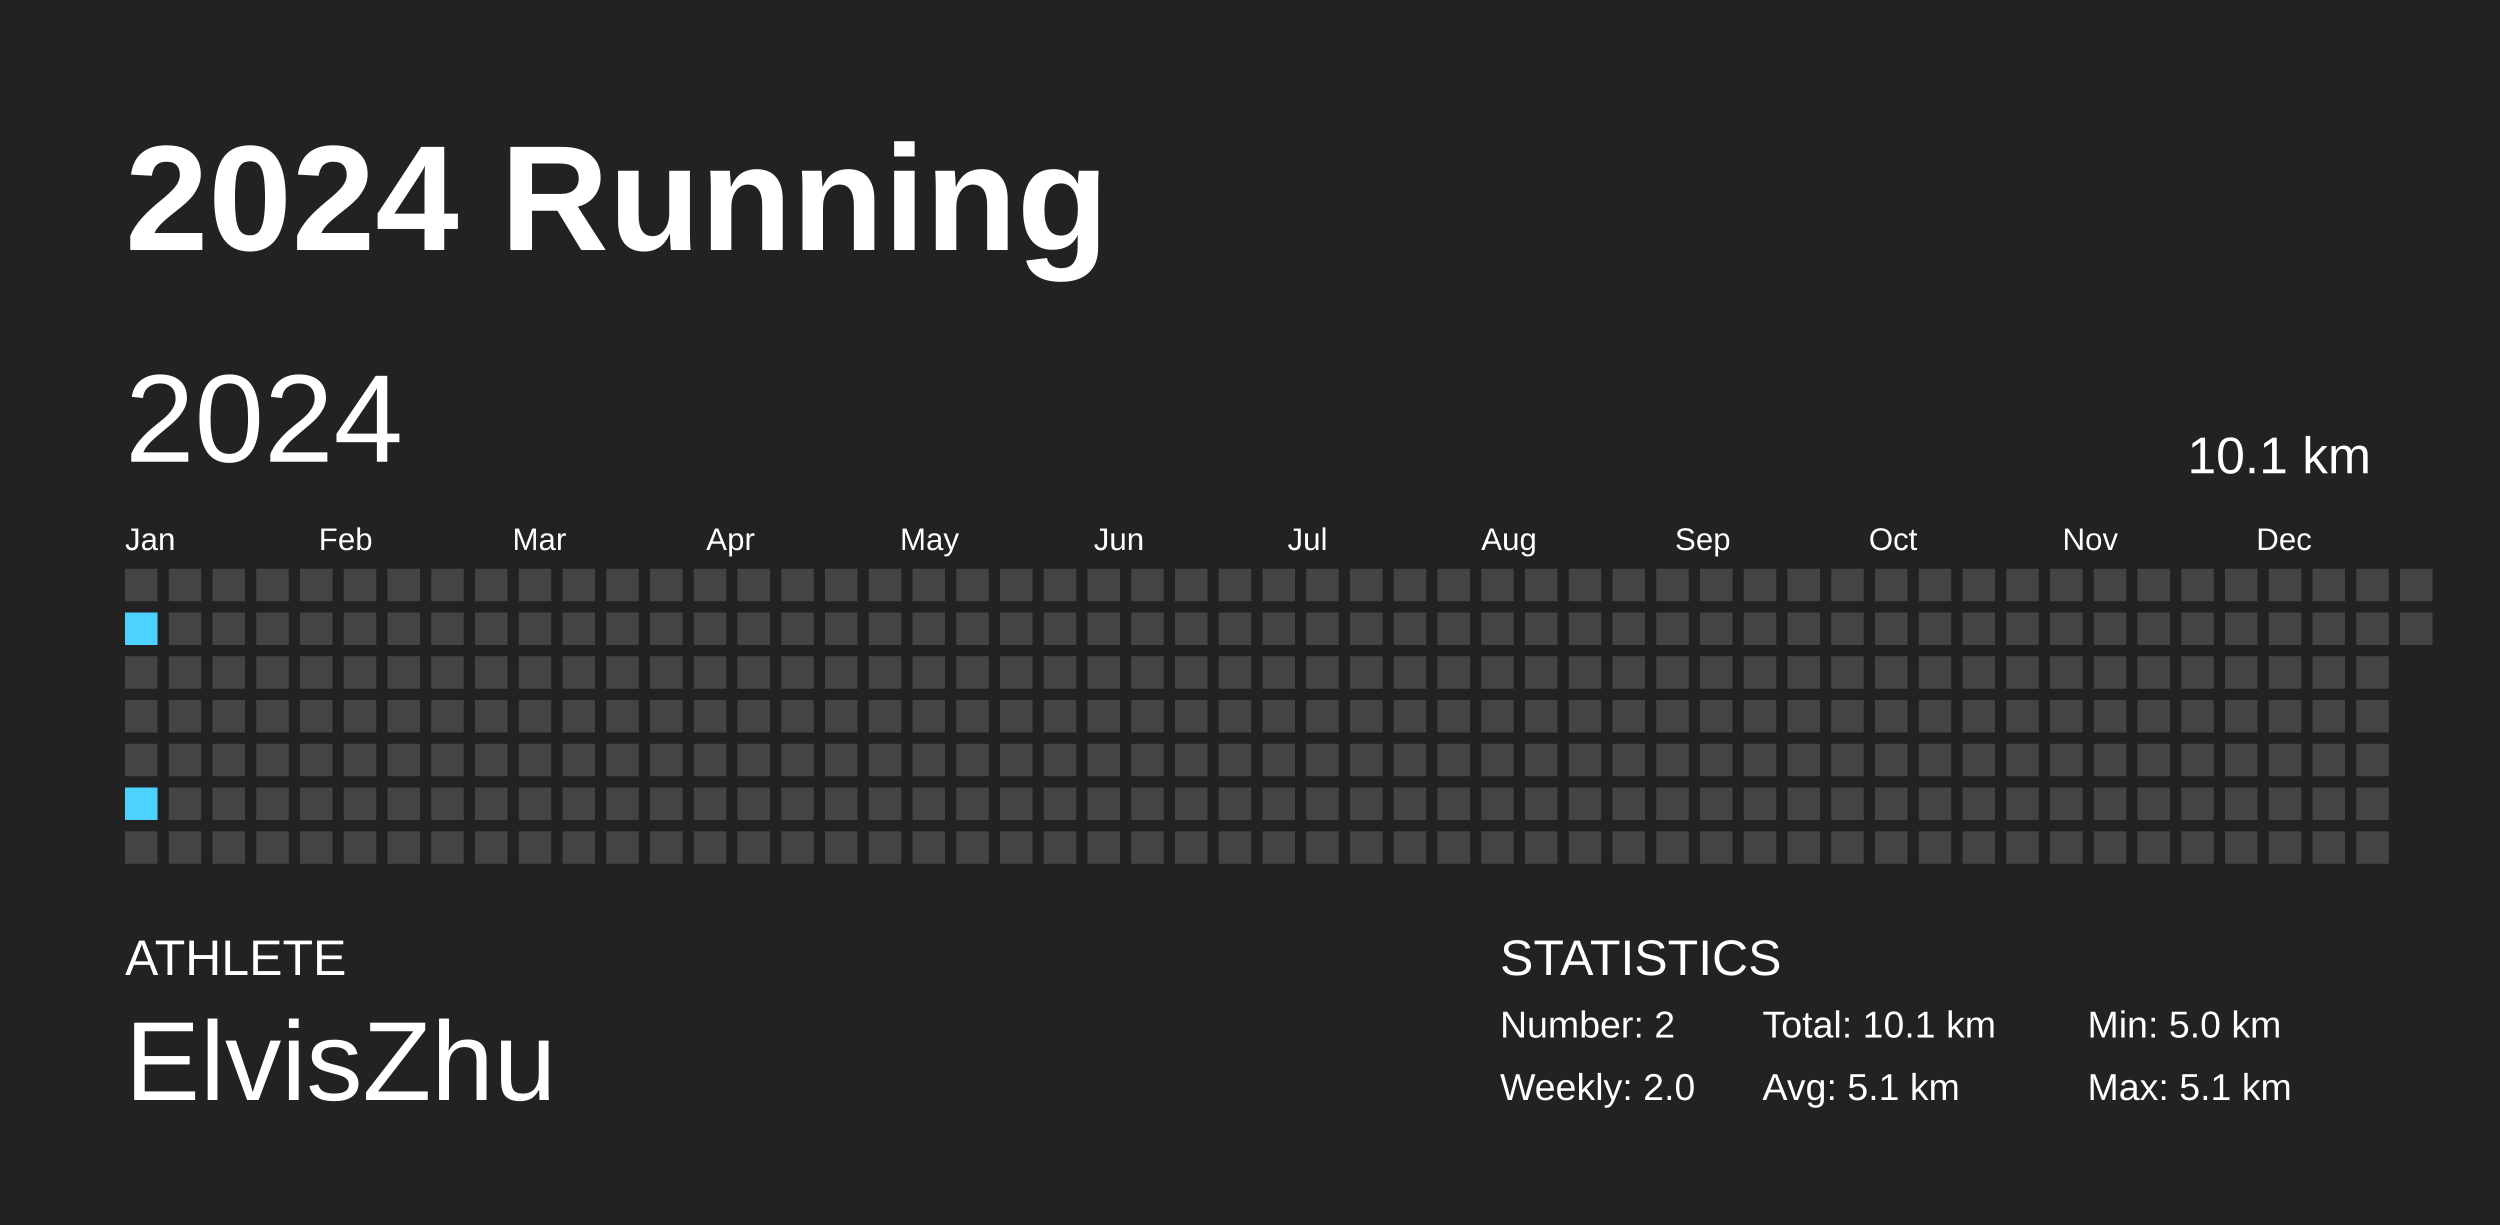
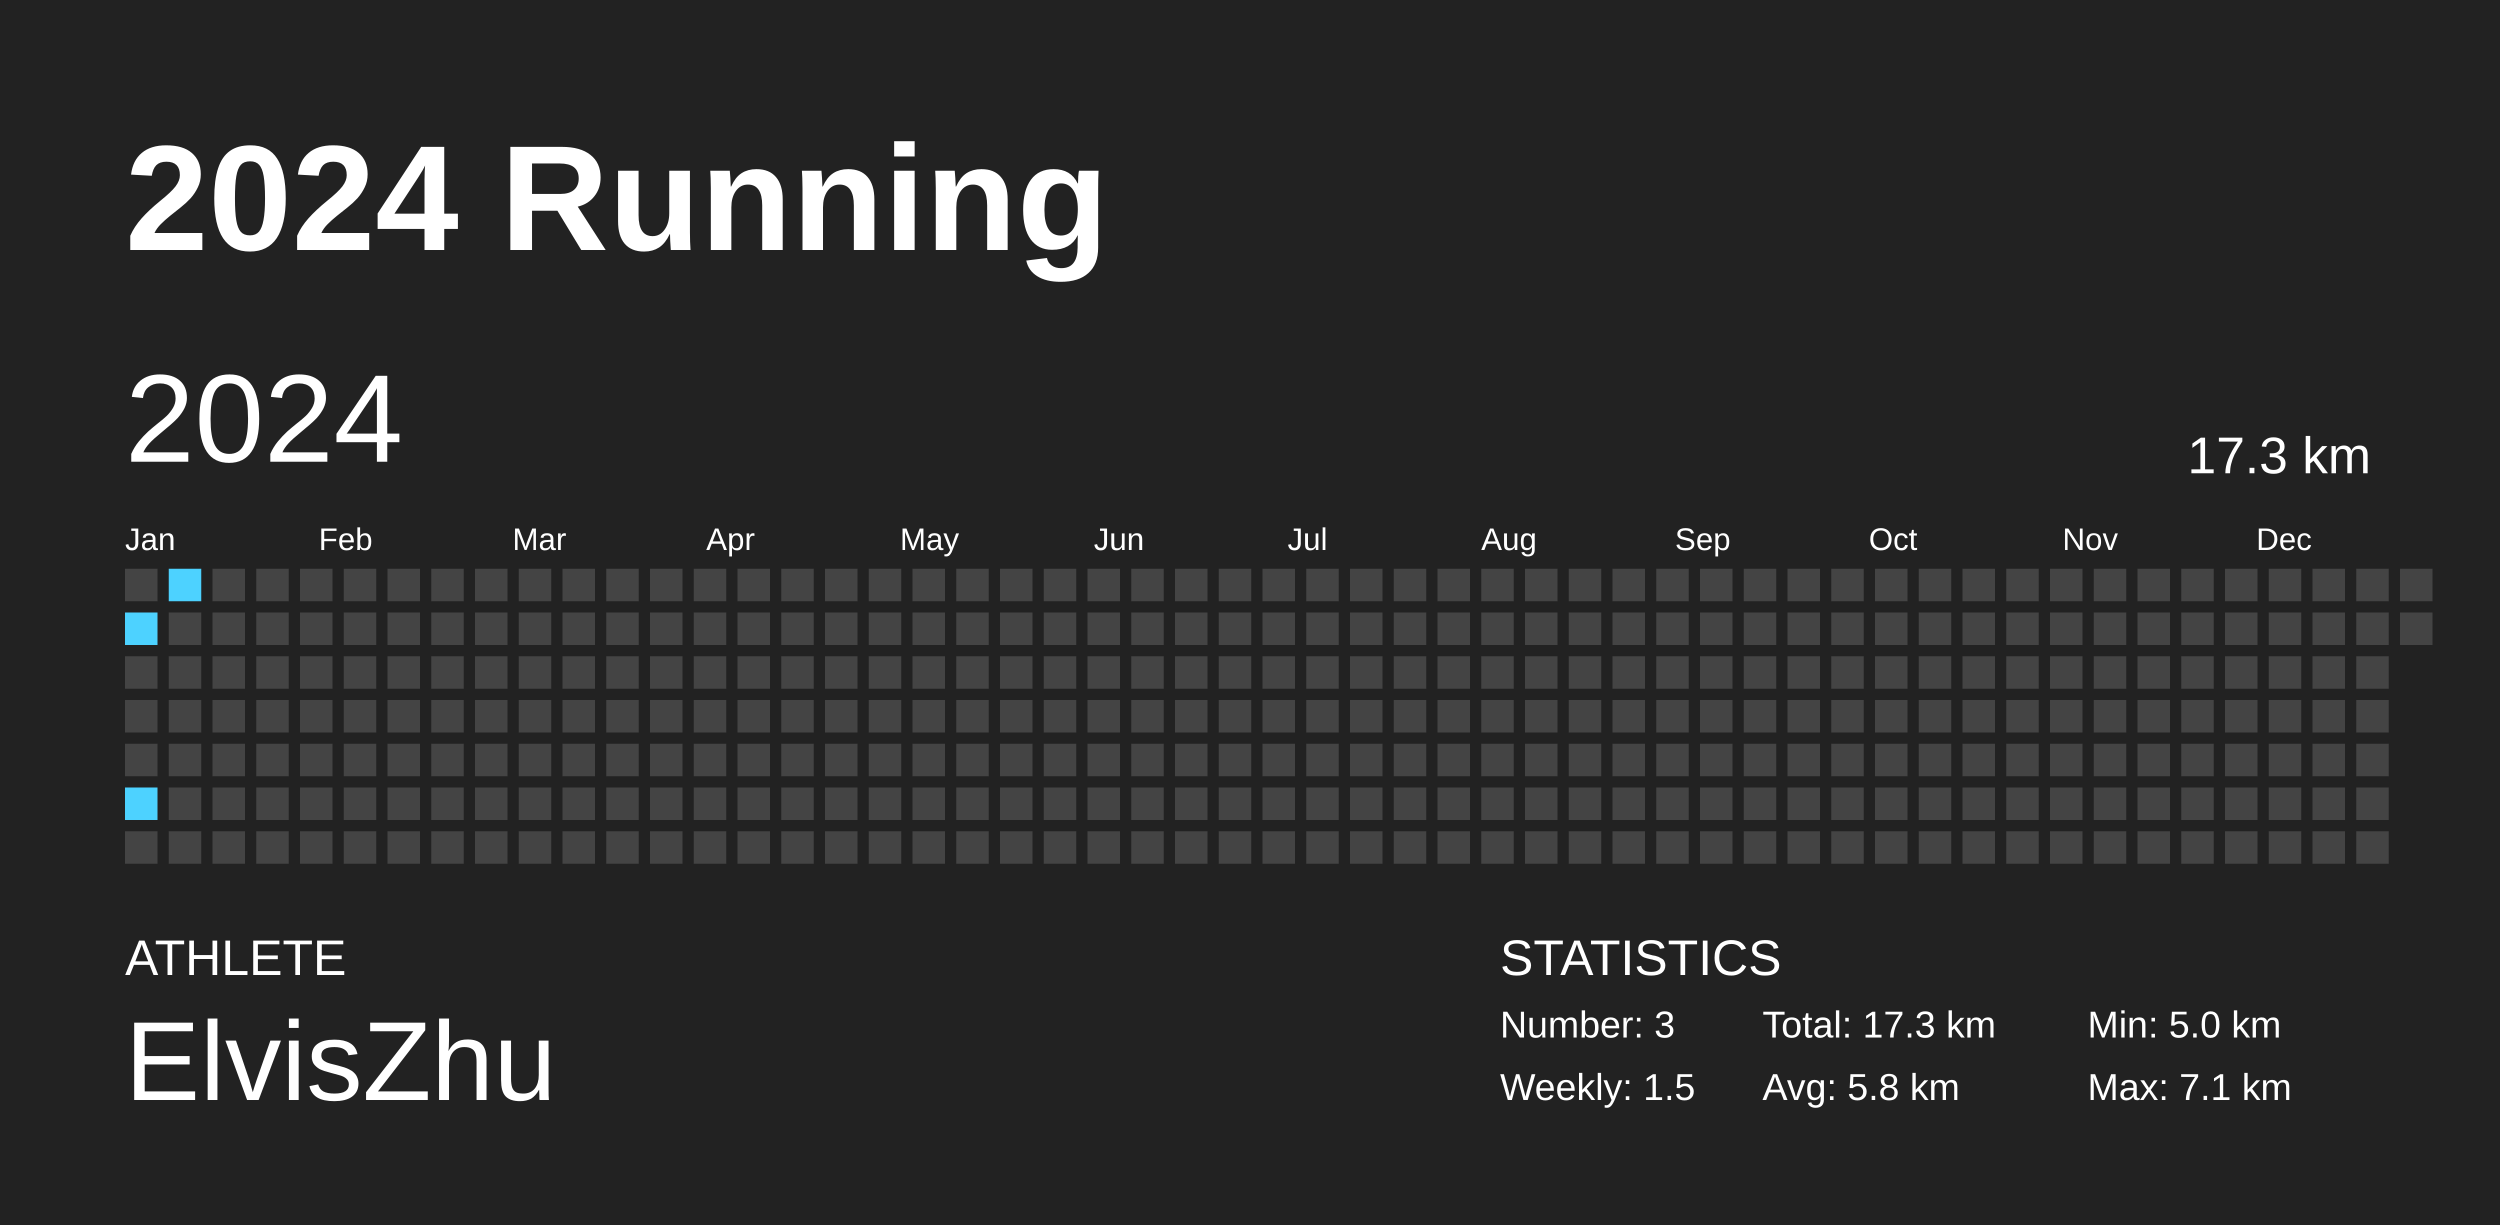
<svg xmlns="http://www.w3.org/2000/svg" baseProfile="full" height="98mm" version="1.1" viewBox="0,0,200,98" width="200mm">
  <defs />
  <rect fill="#222222" height="98" width="200" x="0" y="0" />
  <text fill="#FFFFFF" style="font-size:12px; font-family:Arial; font-weight:bold;" x="10" y="20">2024 Running</text>
  <text fill="#FFFFFF" style="font-size:4px; font-family:Arial" x="10" y="78">ATHLETE</text>
  <text fill="#FFFFFF" style="font-size:9px; font-family:Arial" x="10" y="88">ElvisZhu</text>
  <text fill="#FFFFFF" style="font-size:4px; font-family:Arial" x="120" y="78">STATISTICS</text>
-   <text fill="#FFFFFF" style="font-size:3px; font-family:Arial" x="120" y="83">Number: 2</text>
-   <text fill="#FFFFFF" style="font-size:3px; font-family:Arial" x="120" y="88">Weekly: 2.0</text>
-   <text fill="#FFFFFF" style="font-size:3px; font-family:Arial" x="141" y="83">Total: 10.1 km</text>
-   <text fill="#FFFFFF" style="font-size:3px; font-family:Arial" x="141" y="88">Avg: 5.1 km</text>
+   <text fill="#FFFFFF" style="font-size:3px; font-family:Arial" x="120" y="83">Number: 3</text>
+   <text fill="#FFFFFF" style="font-size:3px; font-family:Arial" x="120" y="88">Weekly: 1.5</text>
+   <text fill="#FFFFFF" style="font-size:3px; font-family:Arial" x="141" y="83">Total: 17.3 km</text>
+   <text fill="#FFFFFF" style="font-size:3px; font-family:Arial" x="141" y="88">Avg: 5.8 km</text>
  <text fill="#FFFFFF" style="font-size:3px; font-family:Arial" x="167" y="83">Min: 5.0 km</text>
-   <text fill="#FFFFFF" style="font-size:3px; font-family:Arial" x="167" y="88">Max: 5.1 km</text>
+   <text fill="#FFFFFF" style="font-size:3px; font-family:Arial" x="167" y="88">Max: 7.1 km</text>
  <text dominant-baseline="hanging" fill="#FFFFFF" style="font-size:10.0px; font-family:Arial;" x="10" y="30">2024</text>
-   <text dominant-baseline="hanging" fill="#FFFFFF" style="font-size:4.125px; font-family:Arial;" x="175" y="35">10.1 km</text>
+   <text dominant-baseline="hanging" fill="#FFFFFF" style="font-size:4.125px; font-family:Arial;" x="175" y="35">17.3 km</text>
  <text fill="#FFFFFF" style="font-size:2.5px; font-family:Arial" x="10.0" y="44">Jan</text>
  <text fill="#FFFFFF" style="font-size:2.5px; font-family:Arial" x="25.5" y="44">Feb</text>
  <text fill="#FFFFFF" style="font-size:2.5px; font-family:Arial" x="41.0" y="44">Mar</text>
  <text fill="#FFFFFF" style="font-size:2.5px; font-family:Arial" x="56.5" y="44">Apr</text>
  <text fill="#FFFFFF" style="font-size:2.5px; font-family:Arial" x="72.0" y="44">May</text>
  <text fill="#FFFFFF" style="font-size:2.5px; font-family:Arial" x="87.5" y="44">Jun</text>
  <text fill="#FFFFFF" style="font-size:2.5px; font-family:Arial" x="103.0" y="44">Jul</text>
  <text fill="#FFFFFF" style="font-size:2.5px; font-family:Arial" x="118.5" y="44">Aug</text>
  <text fill="#FFFFFF" style="font-size:2.5px; font-family:Arial" x="134.0" y="44">Sep</text>
  <text fill="#FFFFFF" style="font-size:2.5px; font-family:Arial" x="149.5" y="44">Oct</text>
  <text fill="#FFFFFF" style="font-size:2.5px; font-family:Arial" x="165.0" y="44">Nov</text>
  <text fill="#FFFFFF" style="font-size:2.5px; font-family:Arial" x="180.5" y="44">Dec</text>
  <rect fill="#444444" height="2.6" width="2.6" x="10.0" y="45.5" />
  <rect fill="#4dd2ff" height="2.6" width="2.6" x="10.0" y="49.0" />
  <rect fill="#444444" height="2.6" width="2.6" x="10.0" y="52.5" />
  <rect fill="#444444" height="2.6" width="2.6" x="10.0" y="56.0" />
  <rect fill="#444444" height="2.6" width="2.6" x="10.0" y="59.5" />
  <rect fill="#4dd2ff" height="2.6" width="2.6" x="10.0" y="63.0" />
  <rect fill="#444444" height="2.6" width="2.6" x="10.0" y="66.5" />
-   <rect fill="#444444" height="2.6" width="2.6" x="13.5" y="45.5" />
+   <rect fill="#4dd2ff" height="2.6" width="2.6" x="13.5" y="45.5" />
  <rect fill="#444444" height="2.6" width="2.6" x="13.5" y="49.0" />
  <rect fill="#444444" height="2.6" width="2.6" x="13.5" y="52.5" />
  <rect fill="#444444" height="2.6" width="2.6" x="13.5" y="56.0" />
  <rect fill="#444444" height="2.6" width="2.6" x="13.5" y="59.5" />
  <rect fill="#444444" height="2.6" width="2.6" x="13.5" y="63.0" />
  <rect fill="#444444" height="2.6" width="2.6" x="13.5" y="66.5" />
  <rect fill="#444444" height="2.6" width="2.6" x="17.0" y="45.5" />
  <rect fill="#444444" height="2.6" width="2.6" x="17.0" y="49.0" />
  <rect fill="#444444" height="2.6" width="2.6" x="17.0" y="52.5" />
  <rect fill="#444444" height="2.6" width="2.6" x="17.0" y="56.0" />
  <rect fill="#444444" height="2.6" width="2.6" x="17.0" y="59.5" />
  <rect fill="#444444" height="2.6" width="2.6" x="17.0" y="63.0" />
  <rect fill="#444444" height="2.6" width="2.6" x="17.0" y="66.5" />
  <rect fill="#444444" height="2.6" width="2.6" x="20.5" y="45.5" />
  <rect fill="#444444" height="2.6" width="2.6" x="20.5" y="49.0" />
  <rect fill="#444444" height="2.6" width="2.6" x="20.5" y="52.5" />
  <rect fill="#444444" height="2.6" width="2.6" x="20.5" y="56.0" />
  <rect fill="#444444" height="2.6" width="2.6" x="20.5" y="59.5" />
  <rect fill="#444444" height="2.6" width="2.6" x="20.5" y="63.0" />
  <rect fill="#444444" height="2.6" width="2.6" x="20.5" y="66.5" />
  <rect fill="#444444" height="2.6" width="2.6" x="24.0" y="45.5" />
  <rect fill="#444444" height="2.6" width="2.6" x="24.0" y="49.0" />
  <rect fill="#444444" height="2.6" width="2.6" x="24.0" y="52.5" />
  <rect fill="#444444" height="2.6" width="2.6" x="24.0" y="56.0" />
  <rect fill="#444444" height="2.6" width="2.6" x="24.0" y="59.5" />
  <rect fill="#444444" height="2.6" width="2.6" x="24.0" y="63.0" />
  <rect fill="#444444" height="2.6" width="2.6" x="24.0" y="66.5" />
  <rect fill="#444444" height="2.6" width="2.6" x="27.5" y="45.5" />
  <rect fill="#444444" height="2.6" width="2.6" x="27.5" y="49.0" />
  <rect fill="#444444" height="2.6" width="2.6" x="27.5" y="52.5" />
  <rect fill="#444444" height="2.6" width="2.6" x="27.5" y="56.0" />
  <rect fill="#444444" height="2.6" width="2.6" x="27.5" y="59.5" />
  <rect fill="#444444" height="2.6" width="2.6" x="27.5" y="63.0" />
  <rect fill="#444444" height="2.6" width="2.6" x="27.5" y="66.5" />
  <rect fill="#444444" height="2.6" width="2.6" x="31.0" y="45.5" />
  <rect fill="#444444" height="2.6" width="2.6" x="31.0" y="49.0" />
  <rect fill="#444444" height="2.6" width="2.6" x="31.0" y="52.5" />
  <rect fill="#444444" height="2.6" width="2.6" x="31.0" y="56.0" />
  <rect fill="#444444" height="2.6" width="2.6" x="31.0" y="59.5" />
  <rect fill="#444444" height="2.6" width="2.6" x="31.0" y="63.0" />
  <rect fill="#444444" height="2.6" width="2.6" x="31.0" y="66.5" />
  <rect fill="#444444" height="2.6" width="2.6" x="34.5" y="45.5" />
  <rect fill="#444444" height="2.6" width="2.6" x="34.5" y="49.0" />
  <rect fill="#444444" height="2.6" width="2.6" x="34.5" y="52.5" />
  <rect fill="#444444" height="2.6" width="2.6" x="34.5" y="56.0" />
  <rect fill="#444444" height="2.6" width="2.6" x="34.5" y="59.5" />
  <rect fill="#444444" height="2.6" width="2.6" x="34.5" y="63.0" />
  <rect fill="#444444" height="2.6" width="2.6" x="34.5" y="66.5" />
  <rect fill="#444444" height="2.6" width="2.6" x="38.0" y="45.5" />
  <rect fill="#444444" height="2.6" width="2.6" x="38.0" y="49.0" />
  <rect fill="#444444" height="2.6" width="2.6" x="38.0" y="52.5" />
  <rect fill="#444444" height="2.6" width="2.6" x="38.0" y="56.0" />
  <rect fill="#444444" height="2.6" width="2.6" x="38.0" y="59.5" />
  <rect fill="#444444" height="2.6" width="2.6" x="38.0" y="63.0" />
  <rect fill="#444444" height="2.6" width="2.6" x="38.0" y="66.5" />
  <rect fill="#444444" height="2.6" width="2.6" x="41.5" y="45.5" />
  <rect fill="#444444" height="2.6" width="2.6" x="41.5" y="49.0" />
  <rect fill="#444444" height="2.6" width="2.6" x="41.5" y="52.5" />
  <rect fill="#444444" height="2.6" width="2.6" x="41.5" y="56.0" />
  <rect fill="#444444" height="2.6" width="2.6" x="41.5" y="59.5" />
  <rect fill="#444444" height="2.6" width="2.6" x="41.5" y="63.0" />
  <rect fill="#444444" height="2.6" width="2.6" x="41.5" y="66.5" />
  <rect fill="#444444" height="2.6" width="2.6" x="45.0" y="45.5" />
  <rect fill="#444444" height="2.6" width="2.6" x="45.0" y="49.0" />
  <rect fill="#444444" height="2.6" width="2.6" x="45.0" y="52.5" />
  <rect fill="#444444" height="2.6" width="2.6" x="45.0" y="56.0" />
  <rect fill="#444444" height="2.6" width="2.6" x="45.0" y="59.5" />
  <rect fill="#444444" height="2.6" width="2.6" x="45.0" y="63.0" />
  <rect fill="#444444" height="2.6" width="2.6" x="45.0" y="66.5" />
  <rect fill="#444444" height="2.6" width="2.6" x="48.5" y="45.5" />
  <rect fill="#444444" height="2.6" width="2.6" x="48.5" y="49.0" />
  <rect fill="#444444" height="2.6" width="2.6" x="48.5" y="52.5" />
  <rect fill="#444444" height="2.6" width="2.6" x="48.5" y="56.0" />
  <rect fill="#444444" height="2.6" width="2.6" x="48.5" y="59.5" />
  <rect fill="#444444" height="2.6" width="2.6" x="48.5" y="63.0" />
  <rect fill="#444444" height="2.6" width="2.6" x="48.5" y="66.5" />
  <rect fill="#444444" height="2.6" width="2.6" x="52.0" y="45.5" />
  <rect fill="#444444" height="2.6" width="2.6" x="52.0" y="49.0" />
  <rect fill="#444444" height="2.6" width="2.6" x="52.0" y="52.5" />
  <rect fill="#444444" height="2.6" width="2.6" x="52.0" y="56.0" />
  <rect fill="#444444" height="2.6" width="2.6" x="52.0" y="59.5" />
  <rect fill="#444444" height="2.6" width="2.6" x="52.0" y="63.0" />
  <rect fill="#444444" height="2.6" width="2.6" x="52.0" y="66.5" />
  <rect fill="#444444" height="2.6" width="2.6" x="55.5" y="45.5" />
  <rect fill="#444444" height="2.6" width="2.6" x="55.5" y="49.0" />
  <rect fill="#444444" height="2.6" width="2.6" x="55.5" y="52.5" />
  <rect fill="#444444" height="2.6" width="2.6" x="55.5" y="56.0" />
  <rect fill="#444444" height="2.6" width="2.6" x="55.5" y="59.5" />
  <rect fill="#444444" height="2.6" width="2.6" x="55.5" y="63.0" />
  <rect fill="#444444" height="2.6" width="2.6" x="55.5" y="66.5" />
  <rect fill="#444444" height="2.6" width="2.6" x="59.0" y="45.5" />
  <rect fill="#444444" height="2.6" width="2.6" x="59.0" y="49.0" />
  <rect fill="#444444" height="2.6" width="2.6" x="59.0" y="52.5" />
  <rect fill="#444444" height="2.6" width="2.6" x="59.0" y="56.0" />
  <rect fill="#444444" height="2.6" width="2.6" x="59.0" y="59.5" />
  <rect fill="#444444" height="2.6" width="2.6" x="59.0" y="63.0" />
  <rect fill="#444444" height="2.6" width="2.6" x="59.0" y="66.5" />
  <rect fill="#444444" height="2.6" width="2.6" x="62.5" y="45.5" />
  <rect fill="#444444" height="2.6" width="2.6" x="62.5" y="49.0" />
  <rect fill="#444444" height="2.6" width="2.6" x="62.5" y="52.5" />
  <rect fill="#444444" height="2.6" width="2.6" x="62.5" y="56.0" />
  <rect fill="#444444" height="2.6" width="2.6" x="62.5" y="59.5" />
  <rect fill="#444444" height="2.6" width="2.6" x="62.5" y="63.0" />
  <rect fill="#444444" height="2.6" width="2.6" x="62.5" y="66.5" />
  <rect fill="#444444" height="2.6" width="2.6" x="66.0" y="45.5" />
  <rect fill="#444444" height="2.6" width="2.6" x="66.0" y="49.0" />
  <rect fill="#444444" height="2.6" width="2.6" x="66.0" y="52.5" />
  <rect fill="#444444" height="2.6" width="2.6" x="66.0" y="56.0" />
  <rect fill="#444444" height="2.6" width="2.6" x="66.0" y="59.5" />
  <rect fill="#444444" height="2.6" width="2.6" x="66.0" y="63.0" />
  <rect fill="#444444" height="2.6" width="2.6" x="66.0" y="66.5" />
  <rect fill="#444444" height="2.6" width="2.6" x="69.5" y="45.5" />
  <rect fill="#444444" height="2.6" width="2.6" x="69.5" y="49.0" />
  <rect fill="#444444" height="2.6" width="2.6" x="69.5" y="52.5" />
  <rect fill="#444444" height="2.6" width="2.6" x="69.5" y="56.0" />
  <rect fill="#444444" height="2.6" width="2.6" x="69.5" y="59.5" />
  <rect fill="#444444" height="2.6" width="2.6" x="69.5" y="63.0" />
  <rect fill="#444444" height="2.6" width="2.6" x="69.5" y="66.5" />
  <rect fill="#444444" height="2.6" width="2.6" x="73.0" y="45.5" />
  <rect fill="#444444" height="2.6" width="2.6" x="73.0" y="49.0" />
  <rect fill="#444444" height="2.6" width="2.6" x="73.0" y="52.5" />
  <rect fill="#444444" height="2.6" width="2.6" x="73.0" y="56.0" />
  <rect fill="#444444" height="2.6" width="2.6" x="73.0" y="59.5" />
  <rect fill="#444444" height="2.6" width="2.6" x="73.0" y="63.0" />
  <rect fill="#444444" height="2.6" width="2.6" x="73.0" y="66.5" />
  <rect fill="#444444" height="2.6" width="2.6" x="76.5" y="45.5" />
  <rect fill="#444444" height="2.6" width="2.6" x="76.5" y="49.0" />
  <rect fill="#444444" height="2.6" width="2.6" x="76.5" y="52.5" />
  <rect fill="#444444" height="2.6" width="2.6" x="76.5" y="56.0" />
  <rect fill="#444444" height="2.6" width="2.6" x="76.5" y="59.5" />
  <rect fill="#444444" height="2.6" width="2.6" x="76.5" y="63.0" />
  <rect fill="#444444" height="2.6" width="2.6" x="76.5" y="66.5" />
  <rect fill="#444444" height="2.6" width="2.6" x="80.0" y="45.5" />
  <rect fill="#444444" height="2.6" width="2.6" x="80.0" y="49.0" />
  <rect fill="#444444" height="2.6" width="2.6" x="80.0" y="52.5" />
  <rect fill="#444444" height="2.6" width="2.6" x="80.0" y="56.0" />
  <rect fill="#444444" height="2.6" width="2.6" x="80.0" y="59.5" />
  <rect fill="#444444" height="2.6" width="2.6" x="80.0" y="63.0" />
  <rect fill="#444444" height="2.6" width="2.6" x="80.0" y="66.5" />
  <rect fill="#444444" height="2.6" width="2.6" x="83.5" y="45.5" />
  <rect fill="#444444" height="2.6" width="2.6" x="83.5" y="49.0" />
  <rect fill="#444444" height="2.6" width="2.6" x="83.5" y="52.5" />
  <rect fill="#444444" height="2.6" width="2.6" x="83.5" y="56.0" />
  <rect fill="#444444" height="2.6" width="2.6" x="83.5" y="59.5" />
  <rect fill="#444444" height="2.6" width="2.6" x="83.5" y="63.0" />
  <rect fill="#444444" height="2.6" width="2.6" x="83.5" y="66.5" />
  <rect fill="#444444" height="2.6" width="2.6" x="87.0" y="45.5" />
  <rect fill="#444444" height="2.6" width="2.6" x="87.0" y="49.0" />
  <rect fill="#444444" height="2.6" width="2.6" x="87.0" y="52.5" />
  <rect fill="#444444" height="2.6" width="2.6" x="87.0" y="56.0" />
  <rect fill="#444444" height="2.6" width="2.6" x="87.0" y="59.5" />
  <rect fill="#444444" height="2.6" width="2.6" x="87.0" y="63.0" />
  <rect fill="#444444" height="2.6" width="2.6" x="87.0" y="66.5" />
  <rect fill="#444444" height="2.6" width="2.6" x="90.5" y="45.5" />
  <rect fill="#444444" height="2.6" width="2.6" x="90.5" y="49.0" />
  <rect fill="#444444" height="2.6" width="2.6" x="90.5" y="52.5" />
  <rect fill="#444444" height="2.6" width="2.6" x="90.5" y="56.0" />
  <rect fill="#444444" height="2.6" width="2.6" x="90.5" y="59.5" />
  <rect fill="#444444" height="2.6" width="2.6" x="90.5" y="63.0" />
  <rect fill="#444444" height="2.6" width="2.6" x="90.5" y="66.5" />
  <rect fill="#444444" height="2.6" width="2.6" x="94.0" y="45.5" />
  <rect fill="#444444" height="2.6" width="2.6" x="94.0" y="49.0" />
  <rect fill="#444444" height="2.6" width="2.6" x="94.0" y="52.5" />
  <rect fill="#444444" height="2.6" width="2.6" x="94.0" y="56.0" />
  <rect fill="#444444" height="2.6" width="2.6" x="94.0" y="59.5" />
  <rect fill="#444444" height="2.6" width="2.6" x="94.0" y="63.0" />
  <rect fill="#444444" height="2.6" width="2.6" x="94.0" y="66.5" />
  <rect fill="#444444" height="2.6" width="2.6" x="97.5" y="45.5" />
  <rect fill="#444444" height="2.6" width="2.6" x="97.5" y="49.0" />
  <rect fill="#444444" height="2.6" width="2.6" x="97.5" y="52.5" />
  <rect fill="#444444" height="2.6" width="2.6" x="97.5" y="56.0" />
  <rect fill="#444444" height="2.6" width="2.6" x="97.5" y="59.5" />
  <rect fill="#444444" height="2.6" width="2.6" x="97.5" y="63.0" />
  <rect fill="#444444" height="2.6" width="2.6" x="97.5" y="66.5" />
  <rect fill="#444444" height="2.6" width="2.6" x="101.0" y="45.5" />
  <rect fill="#444444" height="2.6" width="2.6" x="101.0" y="49.0" />
  <rect fill="#444444" height="2.6" width="2.6" x="101.0" y="52.5" />
  <rect fill="#444444" height="2.6" width="2.6" x="101.0" y="56.0" />
  <rect fill="#444444" height="2.6" width="2.6" x="101.0" y="59.5" />
  <rect fill="#444444" height="2.6" width="2.6" x="101.0" y="63.0" />
  <rect fill="#444444" height="2.6" width="2.6" x="101.0" y="66.5" />
  <rect fill="#444444" height="2.6" width="2.6" x="104.5" y="45.5" />
  <rect fill="#444444" height="2.6" width="2.6" x="104.5" y="49.0" />
  <rect fill="#444444" height="2.6" width="2.6" x="104.5" y="52.5" />
  <rect fill="#444444" height="2.6" width="2.6" x="104.5" y="56.0" />
  <rect fill="#444444" height="2.6" width="2.6" x="104.5" y="59.5" />
  <rect fill="#444444" height="2.6" width="2.6" x="104.5" y="63.0" />
  <rect fill="#444444" height="2.6" width="2.6" x="104.5" y="66.5" />
  <rect fill="#444444" height="2.6" width="2.6" x="108.0" y="45.5" />
  <rect fill="#444444" height="2.6" width="2.6" x="108.0" y="49.0" />
  <rect fill="#444444" height="2.6" width="2.6" x="108.0" y="52.5" />
  <rect fill="#444444" height="2.6" width="2.6" x="108.0" y="56.0" />
  <rect fill="#444444" height="2.6" width="2.6" x="108.0" y="59.5" />
  <rect fill="#444444" height="2.6" width="2.6" x="108.0" y="63.0" />
  <rect fill="#444444" height="2.6" width="2.6" x="108.0" y="66.5" />
  <rect fill="#444444" height="2.6" width="2.6" x="111.5" y="45.5" />
  <rect fill="#444444" height="2.6" width="2.6" x="111.5" y="49.0" />
  <rect fill="#444444" height="2.6" width="2.6" x="111.5" y="52.5" />
  <rect fill="#444444" height="2.6" width="2.6" x="111.5" y="56.0" />
  <rect fill="#444444" height="2.6" width="2.6" x="111.5" y="59.5" />
  <rect fill="#444444" height="2.6" width="2.6" x="111.5" y="63.0" />
  <rect fill="#444444" height="2.6" width="2.6" x="111.5" y="66.5" />
  <rect fill="#444444" height="2.6" width="2.6" x="115.0" y="45.5" />
  <rect fill="#444444" height="2.6" width="2.6" x="115.0" y="49.0" />
  <rect fill="#444444" height="2.6" width="2.6" x="115.0" y="52.5" />
  <rect fill="#444444" height="2.6" width="2.6" x="115.0" y="56.0" />
  <rect fill="#444444" height="2.6" width="2.6" x="115.0" y="59.5" />
  <rect fill="#444444" height="2.6" width="2.6" x="115.0" y="63.0" />
  <rect fill="#444444" height="2.6" width="2.6" x="115.0" y="66.5" />
  <rect fill="#444444" height="2.6" width="2.6" x="118.5" y="45.5" />
  <rect fill="#444444" height="2.6" width="2.6" x="118.5" y="49.0" />
  <rect fill="#444444" height="2.6" width="2.6" x="118.5" y="52.5" />
  <rect fill="#444444" height="2.6" width="2.6" x="118.5" y="56.0" />
  <rect fill="#444444" height="2.6" width="2.6" x="118.5" y="59.5" />
  <rect fill="#444444" height="2.6" width="2.6" x="118.5" y="63.0" />
  <rect fill="#444444" height="2.6" width="2.6" x="118.5" y="66.5" />
  <rect fill="#444444" height="2.6" width="2.6" x="122.0" y="45.5" />
  <rect fill="#444444" height="2.6" width="2.6" x="122.0" y="49.0" />
  <rect fill="#444444" height="2.6" width="2.6" x="122.0" y="52.5" />
  <rect fill="#444444" height="2.6" width="2.6" x="122.0" y="56.0" />
  <rect fill="#444444" height="2.6" width="2.6" x="122.0" y="59.5" />
  <rect fill="#444444" height="2.6" width="2.6" x="122.0" y="63.0" />
  <rect fill="#444444" height="2.6" width="2.6" x="122.0" y="66.5" />
  <rect fill="#444444" height="2.6" width="2.6" x="125.5" y="45.5" />
  <rect fill="#444444" height="2.6" width="2.6" x="125.5" y="49.0" />
  <rect fill="#444444" height="2.6" width="2.6" x="125.5" y="52.5" />
  <rect fill="#444444" height="2.6" width="2.6" x="125.5" y="56.0" />
  <rect fill="#444444" height="2.6" width="2.6" x="125.5" y="59.5" />
  <rect fill="#444444" height="2.6" width="2.6" x="125.5" y="63.0" />
  <rect fill="#444444" height="2.6" width="2.6" x="125.5" y="66.5" />
  <rect fill="#444444" height="2.6" width="2.6" x="129.0" y="45.5" />
  <rect fill="#444444" height="2.6" width="2.6" x="129.0" y="49.0" />
  <rect fill="#444444" height="2.6" width="2.6" x="129.0" y="52.5" />
  <rect fill="#444444" height="2.6" width="2.6" x="129.0" y="56.0" />
  <rect fill="#444444" height="2.6" width="2.6" x="129.0" y="59.5" />
  <rect fill="#444444" height="2.6" width="2.6" x="129.0" y="63.0" />
  <rect fill="#444444" height="2.6" width="2.6" x="129.0" y="66.5" />
  <rect fill="#444444" height="2.6" width="2.6" x="132.5" y="45.5" />
  <rect fill="#444444" height="2.6" width="2.6" x="132.5" y="49.0" />
  <rect fill="#444444" height="2.6" width="2.6" x="132.5" y="52.5" />
  <rect fill="#444444" height="2.6" width="2.6" x="132.5" y="56.0" />
  <rect fill="#444444" height="2.6" width="2.6" x="132.5" y="59.5" />
  <rect fill="#444444" height="2.6" width="2.6" x="132.5" y="63.0" />
  <rect fill="#444444" height="2.6" width="2.6" x="132.5" y="66.5" />
  <rect fill="#444444" height="2.6" width="2.6" x="136.0" y="45.5" />
  <rect fill="#444444" height="2.6" width="2.6" x="136.0" y="49.0" />
  <rect fill="#444444" height="2.6" width="2.6" x="136.0" y="52.5" />
  <rect fill="#444444" height="2.6" width="2.6" x="136.0" y="56.0" />
  <rect fill="#444444" height="2.6" width="2.6" x="136.0" y="59.5" />
  <rect fill="#444444" height="2.6" width="2.6" x="136.0" y="63.0" />
  <rect fill="#444444" height="2.6" width="2.6" x="136.0" y="66.5" />
  <rect fill="#444444" height="2.6" width="2.6" x="139.5" y="45.5" />
  <rect fill="#444444" height="2.6" width="2.6" x="139.5" y="49.0" />
  <rect fill="#444444" height="2.6" width="2.6" x="139.5" y="52.5" />
  <rect fill="#444444" height="2.6" width="2.6" x="139.5" y="56.0" />
  <rect fill="#444444" height="2.6" width="2.6" x="139.5" y="59.5" />
  <rect fill="#444444" height="2.6" width="2.6" x="139.5" y="63.0" />
  <rect fill="#444444" height="2.6" width="2.6" x="139.5" y="66.5" />
  <rect fill="#444444" height="2.6" width="2.6" x="143.0" y="45.5" />
  <rect fill="#444444" height="2.6" width="2.6" x="143.0" y="49.0" />
  <rect fill="#444444" height="2.6" width="2.6" x="143.0" y="52.5" />
  <rect fill="#444444" height="2.6" width="2.6" x="143.0" y="56.0" />
  <rect fill="#444444" height="2.6" width="2.6" x="143.0" y="59.5" />
  <rect fill="#444444" height="2.6" width="2.6" x="143.0" y="63.0" />
  <rect fill="#444444" height="2.6" width="2.6" x="143.0" y="66.5" />
  <rect fill="#444444" height="2.6" width="2.6" x="146.5" y="45.5" />
  <rect fill="#444444" height="2.6" width="2.6" x="146.5" y="49.0" />
  <rect fill="#444444" height="2.6" width="2.6" x="146.5" y="52.5" />
  <rect fill="#444444" height="2.6" width="2.6" x="146.5" y="56.0" />
  <rect fill="#444444" height="2.6" width="2.6" x="146.5" y="59.5" />
  <rect fill="#444444" height="2.6" width="2.6" x="146.5" y="63.0" />
  <rect fill="#444444" height="2.6" width="2.6" x="146.5" y="66.5" />
  <rect fill="#444444" height="2.6" width="2.6" x="150.0" y="45.5" />
  <rect fill="#444444" height="2.6" width="2.6" x="150.0" y="49.0" />
  <rect fill="#444444" height="2.6" width="2.6" x="150.0" y="52.5" />
  <rect fill="#444444" height="2.6" width="2.6" x="150.0" y="56.0" />
  <rect fill="#444444" height="2.6" width="2.6" x="150.0" y="59.5" />
  <rect fill="#444444" height="2.6" width="2.6" x="150.0" y="63.0" />
  <rect fill="#444444" height="2.6" width="2.6" x="150.0" y="66.5" />
  <rect fill="#444444" height="2.6" width="2.6" x="153.5" y="45.5" />
  <rect fill="#444444" height="2.6" width="2.6" x="153.5" y="49.0" />
  <rect fill="#444444" height="2.6" width="2.6" x="153.5" y="52.5" />
  <rect fill="#444444" height="2.6" width="2.6" x="153.5" y="56.0" />
  <rect fill="#444444" height="2.6" width="2.6" x="153.5" y="59.5" />
  <rect fill="#444444" height="2.6" width="2.6" x="153.5" y="63.0" />
  <rect fill="#444444" height="2.6" width="2.6" x="153.5" y="66.5" />
  <rect fill="#444444" height="2.6" width="2.6" x="157.0" y="45.5" />
  <rect fill="#444444" height="2.6" width="2.6" x="157.0" y="49.0" />
  <rect fill="#444444" height="2.6" width="2.6" x="157.0" y="52.5" />
  <rect fill="#444444" height="2.6" width="2.6" x="157.0" y="56.0" />
  <rect fill="#444444" height="2.6" width="2.6" x="157.0" y="59.5" />
  <rect fill="#444444" height="2.6" width="2.6" x="157.0" y="63.0" />
  <rect fill="#444444" height="2.6" width="2.6" x="157.0" y="66.5" />
  <rect fill="#444444" height="2.6" width="2.6" x="160.5" y="45.5" />
  <rect fill="#444444" height="2.6" width="2.6" x="160.5" y="49.0" />
  <rect fill="#444444" height="2.6" width="2.6" x="160.5" y="52.5" />
  <rect fill="#444444" height="2.6" width="2.6" x="160.5" y="56.0" />
  <rect fill="#444444" height="2.6" width="2.6" x="160.5" y="59.5" />
  <rect fill="#444444" height="2.6" width="2.6" x="160.5" y="63.0" />
  <rect fill="#444444" height="2.6" width="2.6" x="160.5" y="66.5" />
  <rect fill="#444444" height="2.6" width="2.6" x="164.0" y="45.5" />
  <rect fill="#444444" height="2.6" width="2.6" x="164.0" y="49.0" />
  <rect fill="#444444" height="2.6" width="2.6" x="164.0" y="52.5" />
  <rect fill="#444444" height="2.6" width="2.6" x="164.0" y="56.0" />
  <rect fill="#444444" height="2.6" width="2.6" x="164.0" y="59.5" />
  <rect fill="#444444" height="2.6" width="2.6" x="164.0" y="63.0" />
  <rect fill="#444444" height="2.6" width="2.6" x="164.0" y="66.5" />
  <rect fill="#444444" height="2.6" width="2.6" x="167.5" y="45.5" />
  <rect fill="#444444" height="2.6" width="2.6" x="167.5" y="49.0" />
  <rect fill="#444444" height="2.6" width="2.6" x="167.5" y="52.5" />
  <rect fill="#444444" height="2.6" width="2.6" x="167.5" y="56.0" />
  <rect fill="#444444" height="2.6" width="2.6" x="167.5" y="59.5" />
  <rect fill="#444444" height="2.6" width="2.6" x="167.5" y="63.0" />
  <rect fill="#444444" height="2.6" width="2.6" x="167.5" y="66.5" />
  <rect fill="#444444" height="2.6" width="2.6" x="171.0" y="45.5" />
  <rect fill="#444444" height="2.6" width="2.6" x="171.0" y="49.0" />
  <rect fill="#444444" height="2.6" width="2.6" x="171.0" y="52.5" />
  <rect fill="#444444" height="2.6" width="2.6" x="171.0" y="56.0" />
  <rect fill="#444444" height="2.6" width="2.6" x="171.0" y="59.5" />
  <rect fill="#444444" height="2.6" width="2.6" x="171.0" y="63.0" />
  <rect fill="#444444" height="2.6" width="2.6" x="171.0" y="66.5" />
  <rect fill="#444444" height="2.6" width="2.6" x="174.5" y="45.5" />
  <rect fill="#444444" height="2.6" width="2.6" x="174.5" y="49.0" />
  <rect fill="#444444" height="2.6" width="2.6" x="174.5" y="52.5" />
  <rect fill="#444444" height="2.6" width="2.6" x="174.5" y="56.0" />
  <rect fill="#444444" height="2.6" width="2.6" x="174.5" y="59.5" />
  <rect fill="#444444" height="2.6" width="2.6" x="174.5" y="63.0" />
  <rect fill="#444444" height="2.6" width="2.6" x="174.5" y="66.5" />
  <rect fill="#444444" height="2.6" width="2.6" x="178.0" y="45.5" />
  <rect fill="#444444" height="2.6" width="2.6" x="178.0" y="49.0" />
  <rect fill="#444444" height="2.6" width="2.6" x="178.0" y="52.5" />
  <rect fill="#444444" height="2.6" width="2.6" x="178.0" y="56.0" />
  <rect fill="#444444" height="2.6" width="2.6" x="178.0" y="59.5" />
  <rect fill="#444444" height="2.6" width="2.6" x="178.0" y="63.0" />
  <rect fill="#444444" height="2.6" width="2.6" x="178.0" y="66.5" />
  <rect fill="#444444" height="2.6" width="2.6" x="181.5" y="45.5" />
  <rect fill="#444444" height="2.6" width="2.6" x="181.5" y="49.0" />
  <rect fill="#444444" height="2.6" width="2.6" x="181.5" y="52.5" />
  <rect fill="#444444" height="2.6" width="2.6" x="181.5" y="56.0" />
  <rect fill="#444444" height="2.6" width="2.6" x="181.5" y="59.5" />
  <rect fill="#444444" height="2.6" width="2.6" x="181.5" y="63.0" />
  <rect fill="#444444" height="2.6" width="2.6" x="181.5" y="66.5" />
  <rect fill="#444444" height="2.6" width="2.6" x="185.0" y="45.5" />
  <rect fill="#444444" height="2.6" width="2.6" x="185.0" y="49.0" />
  <rect fill="#444444" height="2.6" width="2.6" x="185.0" y="52.5" />
  <rect fill="#444444" height="2.6" width="2.6" x="185.0" y="56.0" />
  <rect fill="#444444" height="2.6" width="2.6" x="185.0" y="59.5" />
  <rect fill="#444444" height="2.6" width="2.6" x="185.0" y="63.0" />
  <rect fill="#444444" height="2.6" width="2.6" x="185.0" y="66.5" />
  <rect fill="#444444" height="2.6" width="2.6" x="188.5" y="45.5" />
  <rect fill="#444444" height="2.6" width="2.6" x="188.5" y="49.0" />
  <rect fill="#444444" height="2.6" width="2.6" x="188.5" y="52.5" />
  <rect fill="#444444" height="2.6" width="2.6" x="188.5" y="56.0" />
  <rect fill="#444444" height="2.6" width="2.6" x="188.5" y="59.5" />
  <rect fill="#444444" height="2.6" width="2.6" x="188.5" y="63.0" />
  <rect fill="#444444" height="2.6" width="2.6" x="188.5" y="66.5" />
  <rect fill="#444444" height="2.6" width="2.6" x="192.0" y="45.5" />
  <rect fill="#444444" height="2.6" width="2.6" x="192.0" y="49.0" />
</svg>
